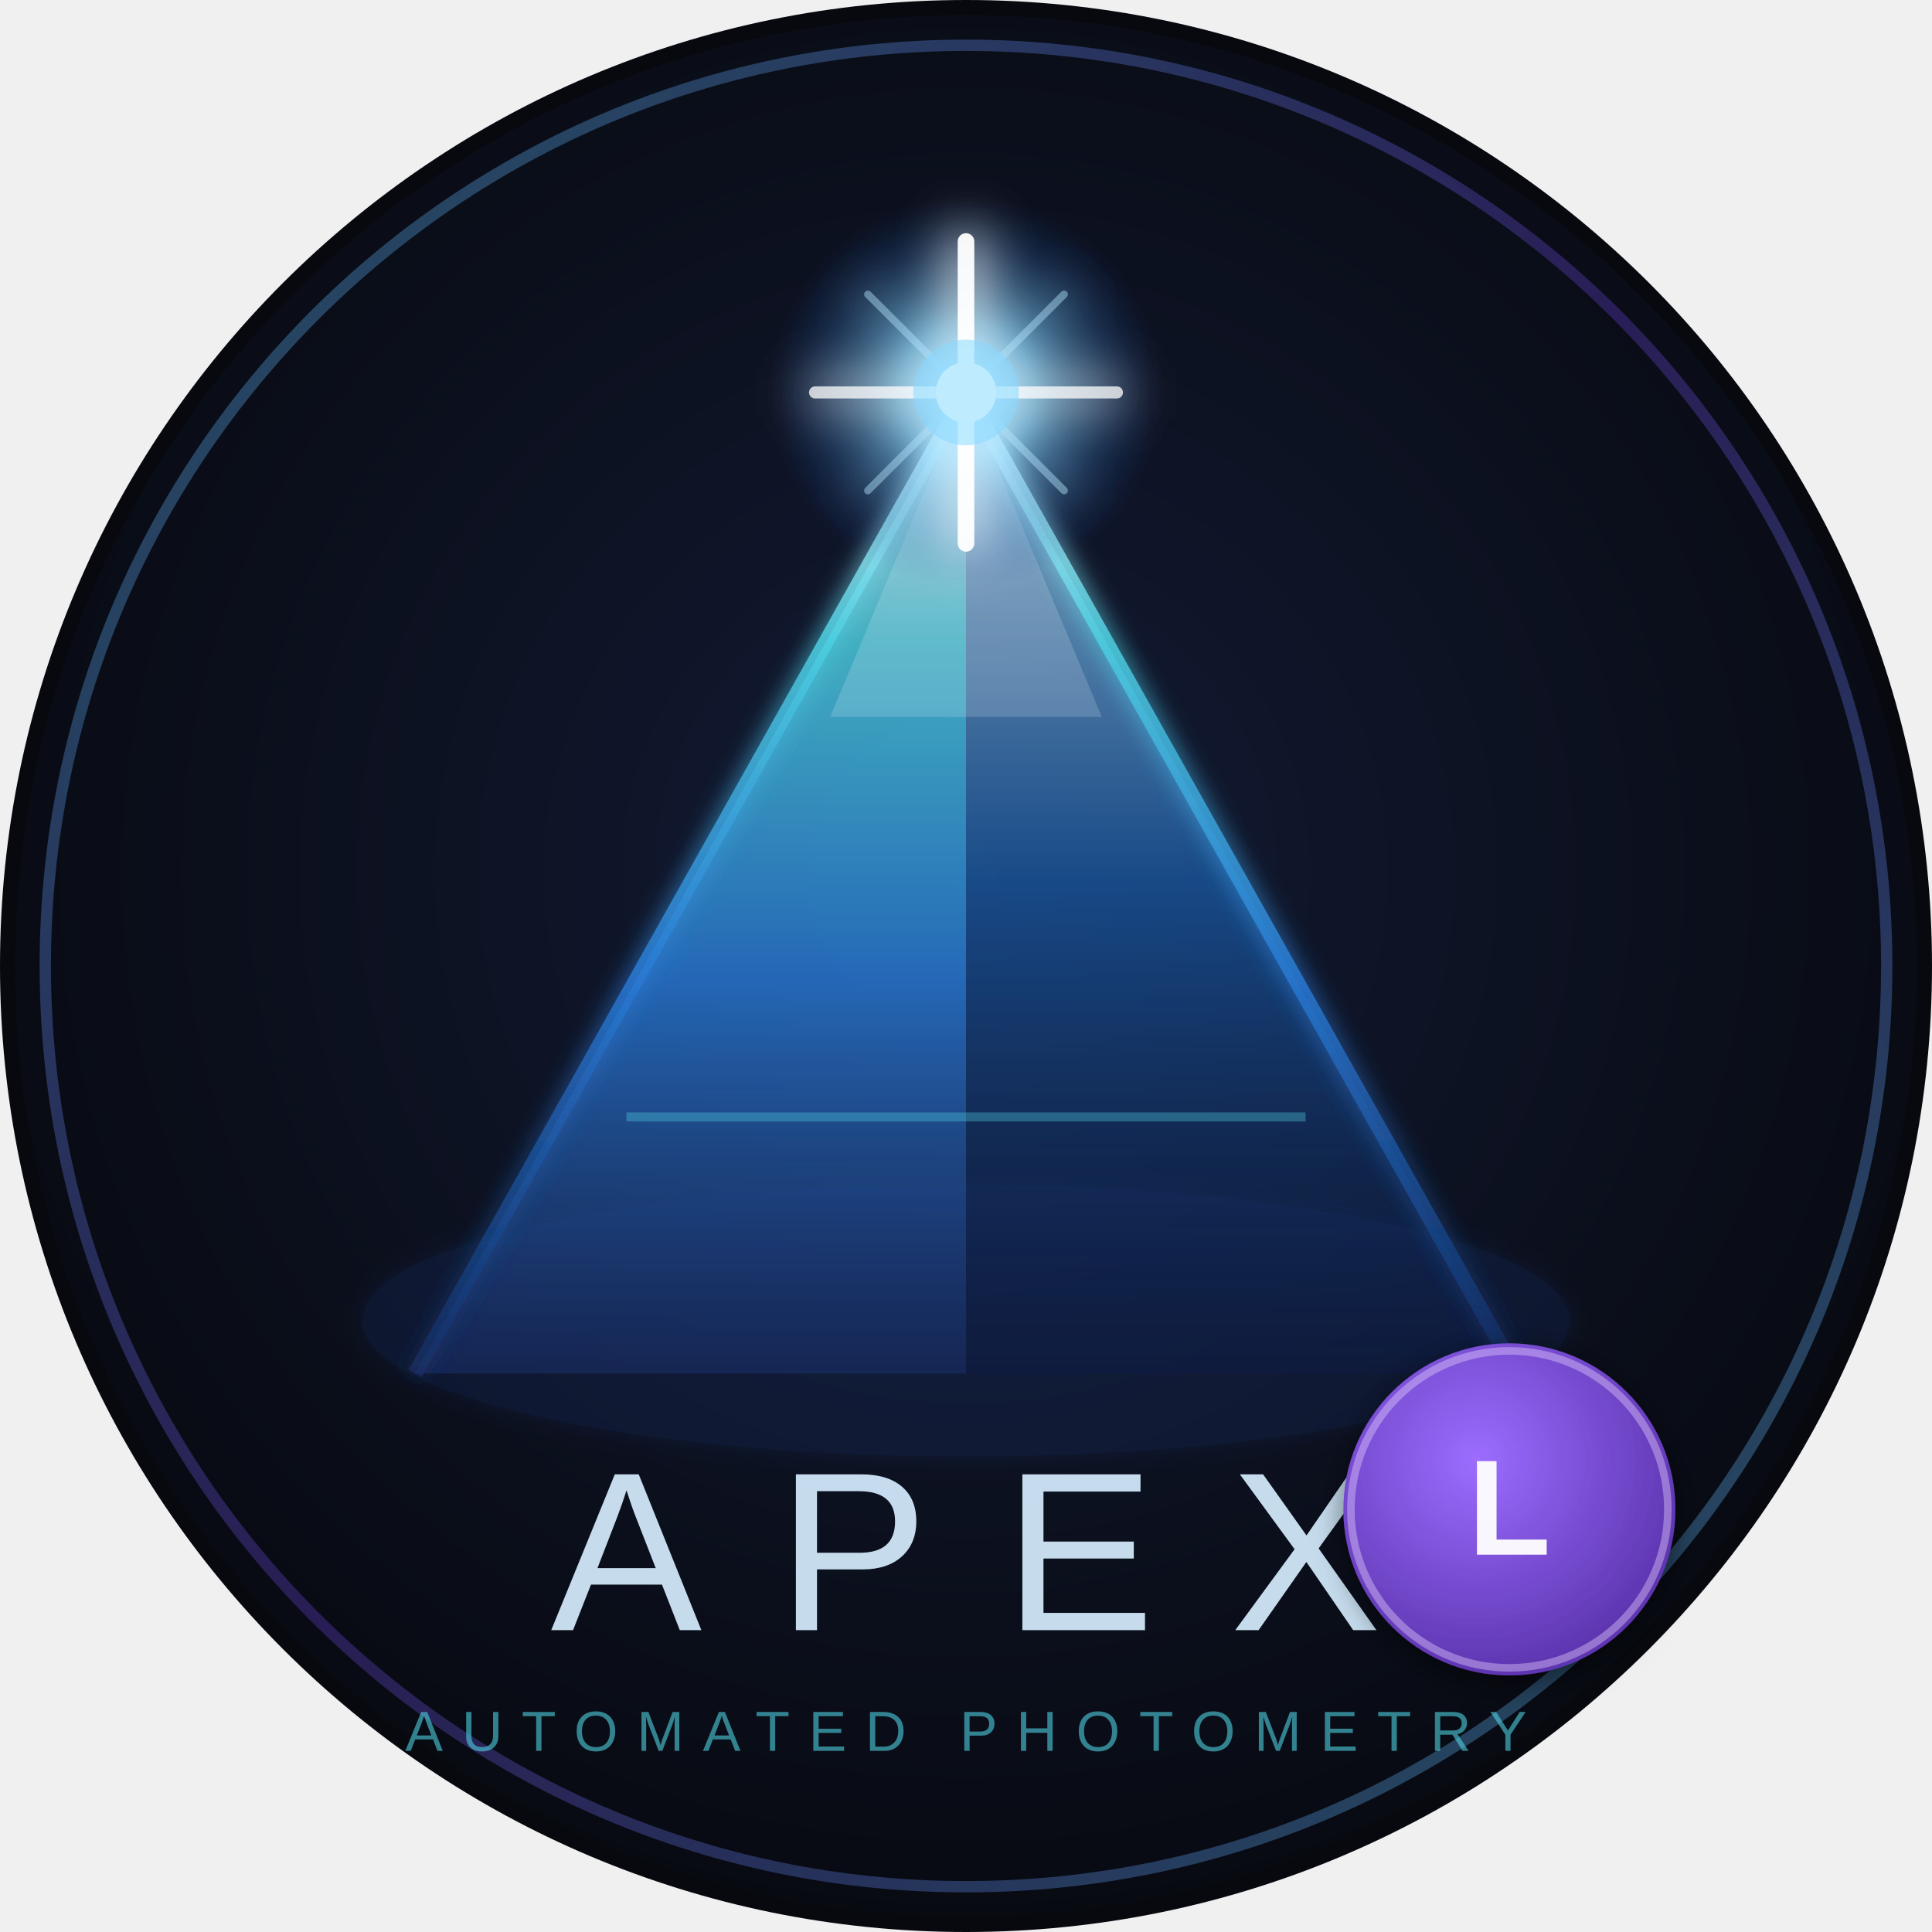
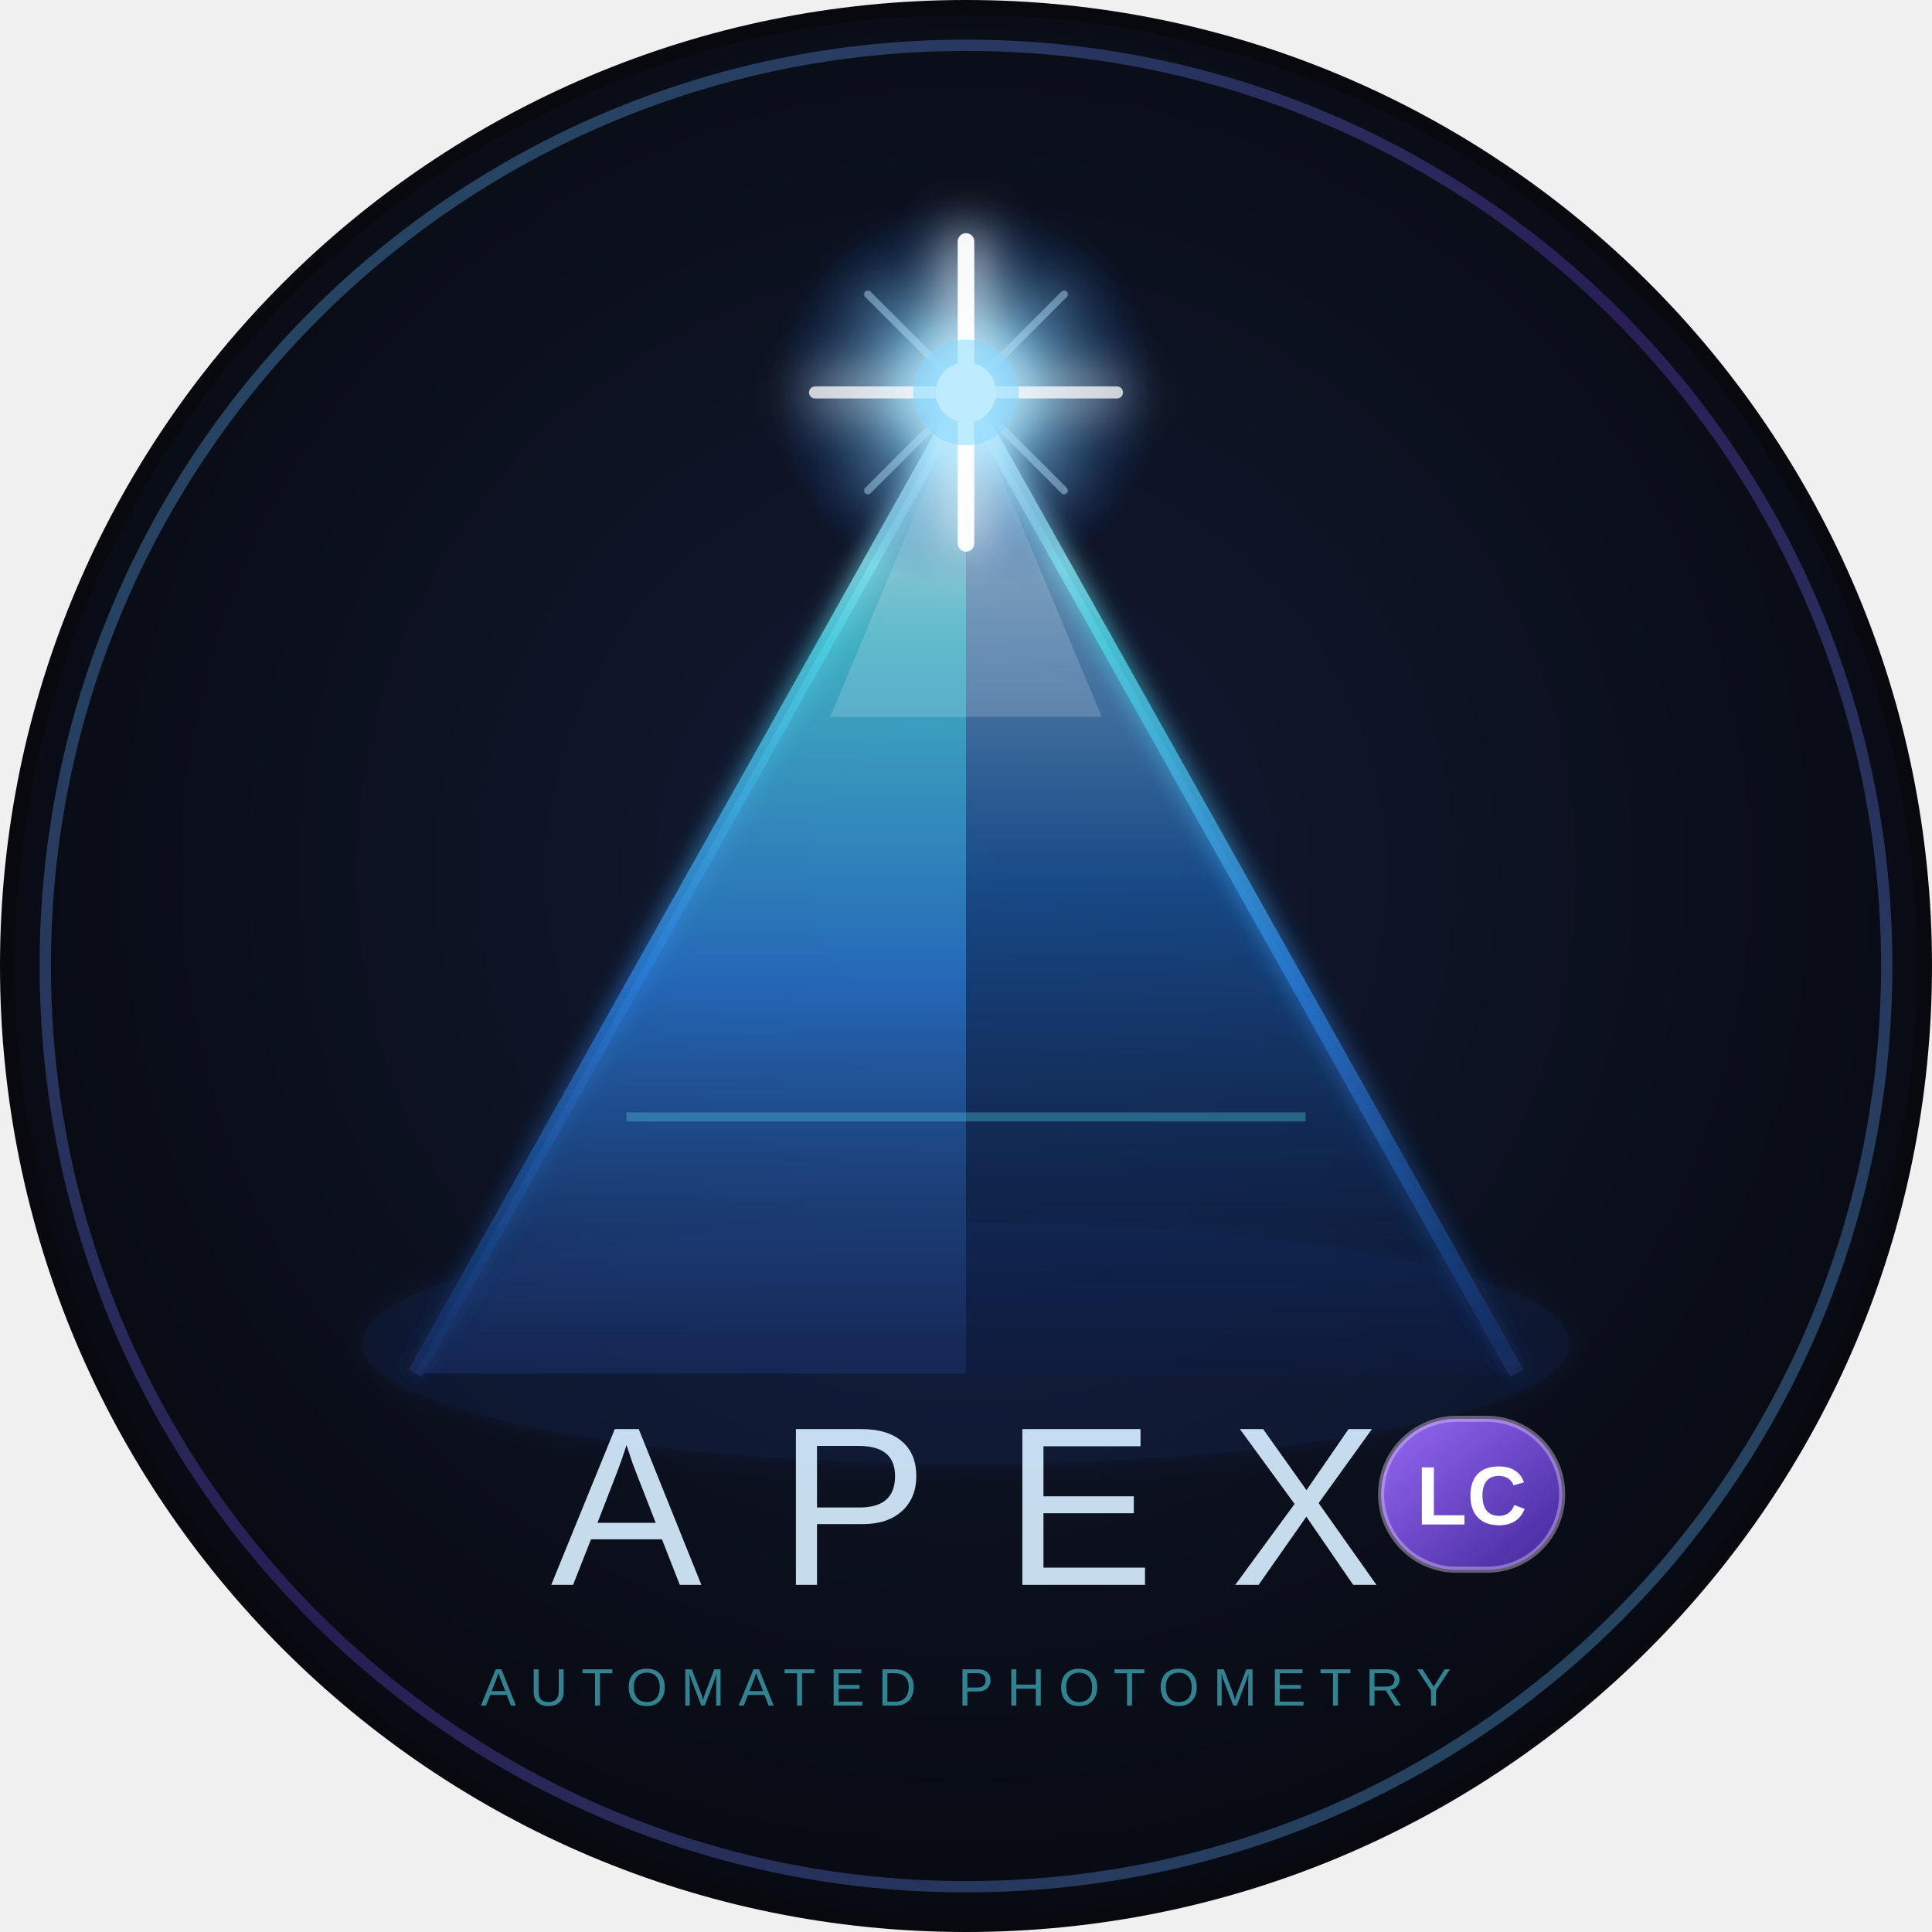
<svg xmlns="http://www.w3.org/2000/svg" viewBox="0 0 256 256" width="256" height="256">
  <defs>
    <radialGradient id="bg" cx="50%" cy="45%" r="60%">
      <stop offset="0%" stop-color="#131b35" />
      <stop offset="100%" stop-color="#07090f" />
    </radialGradient>
    <linearGradient id="mtnGrad" x1="50%" y1="100%" x2="50%" y2="0%">
      <stop offset="0%" stop-color="#1a2f6a" stop-opacity="0.7" />
      <stop offset="40%" stop-color="#2979d4" />
      <stop offset="75%" stop-color="#4dd0e1" />
      <stop offset="100%" stop-color="#e8f5ff" />
    </linearGradient>
    <linearGradient id="mtnRight" x1="50%" y1="100%" x2="50%" y2="0%">
      <stop offset="0%" stop-color="#0d1c4a" stop-opacity="0.5" />
      <stop offset="50%" stop-color="#1a5ca8" />
      <stop offset="100%" stop-color="#b3e5fc" />
    </linearGradient>
    <radialGradient id="starGlow" cx="50%" cy="50%" r="50%">
      <stop offset="0%" stop-color="#ffffff" />
      <stop offset="35%" stop-color="#80d8ff" stop-opacity="0.75" />
      <stop offset="100%" stop-color="#0d47a1" stop-opacity="0" />
    </radialGradient>
    <linearGradient id="ringGrad" x1="0%" y1="0%" x2="100%" y2="100%">
      <stop offset="0%" stop-color="#4dd0e1" stop-opacity="0.7" />
      <stop offset="50%" stop-color="#7c4dff" stop-opacity="0.5" />
      <stop offset="100%" stop-color="#4dd0e1" stop-opacity="0.7" />
    </linearGradient>
-     <radialGradient id="badgeGrad" cx="40%" cy="35%" r="65%">
+     <linearGradient id="badgeGrad" x1="0%" y1="0%" x2="100%" y2="100%">
      <stop offset="0%" stop-color="#9c6dff" />
-       <stop offset="100%" stop-color="#5e35b1" />
-     </radialGradient>
+       <stop offset="100%" stop-color="#4527a0" />
+     </linearGradient>
    <filter id="starFilter" x="-80%" y="-80%" width="260%" height="260%">
      <feGaussianBlur in="SourceGraphic" stdDeviation="3.5" result="blur" />
      <feMerge>
        <feMergeNode in="blur" />
        <feMergeNode in="blur" />
        <feMergeNode in="SourceGraphic" />
      </feMerge>
    </filter>
    <filter id="edgeGlow" x="-10%" y="-10%" width="120%" height="120%">
      <feGaussianBlur in="SourceGraphic" stdDeviation="1.5" result="blur" />
      <feMerge>
        <feMergeNode in="blur" />
        <feMergeNode in="SourceGraphic" />
      </feMerge>
    </filter>
-     <filter id="badgeShadow" x="-20%" y="-20%" width="140%" height="140%">
-       <feDropShadow dx="0" dy="1" stdDeviation="2" flood-color="#000000" flood-opacity="0.5" />
-     </filter>
    <clipPath id="clip">
      <circle cx="128" cy="128" r="122" />
    </clipPath>
  </defs>
  <circle cx="128" cy="128" r="128" fill="#07090f" />
  <circle cx="128" cy="128" r="126" fill="url(#bg)" />
  <circle cx="128" cy="128" r="122" fill="none" stroke="url(#ringGrad)" stroke-width="1.5" opacity="0.55" />
  <g clip-path="url(#clip)">
-     <ellipse cx="128" cy="175" rx="80" ry="18" fill="#1a3a8a" opacity="0.18" filter="url(#edgeGlow)" />
+     <ellipse cx="128" cy="178" rx="80" ry="16" fill="#1a3a8a" opacity="0.18" filter="url(#edgeGlow)" />
    <polygon points="128,52  55,182  128,182" fill="url(#mtnGrad)" opacity="0.82" />
    <polygon points="128,52  128,182  201,182" fill="url(#mtnRight)" opacity="0.72" />
    <polyline points="55,182 128,52 201,182" fill="none" stroke="url(#mtnGrad)" stroke-width="2" filter="url(#edgeGlow)" opacity="0.9" />
    <line x1="83" y1="148" x2="173" y2="148" stroke="#4dd0e1" stroke-width="1.2" opacity="0.35" />
    <polygon points="128,52  110,95  146,95" fill="#e8f5ff" opacity="0.18" />
    <circle cx="128" cy="52" r="26" fill="url(#starGlow)" opacity="0.85" />
    <g filter="url(#starFilter)">
      <line x1="128" y1="32" x2="128" y2="72" stroke="#ffffff" stroke-width="2.2" stroke-linecap="round" opacity="0.95" />
      <line x1="108" y1="52" x2="148" y2="52" stroke="#ffffff" stroke-width="1.6" stroke-linecap="round" opacity="0.75" />
      <line x1="115" y1="39" x2="141" y2="65" stroke="#b3e5fc" stroke-width="1" stroke-linecap="round" opacity="0.45" />
      <line x1="141" y1="39" x2="115" y2="65" stroke="#b3e5fc" stroke-width="1" stroke-linecap="round" opacity="0.45" />
      <circle cx="128" cy="52" r="4" fill="#ffffff" />
      <circle cx="128" cy="52" r="7" fill="#80d8ff" opacity="0.5" />
    </g>
  </g>
-   <text x="128" y="216" font-family="'Segoe UI', 'Helvetica Neue', Arial, sans-serif" font-size="30" font-weight="200" letter-spacing="10" fill="#d6eeff" text-anchor="middle" opacity="0.92">APEX</text>
-   <text x="128" y="232" font-family="'Segoe UI', 'Helvetica Neue', Arial, sans-serif" font-size="7.5" font-weight="300" letter-spacing="2.5" fill="#4dd0e1" text-anchor="middle" opacity="0.6">AUTOMATED PHOTOMETRY</text>
-   <circle cx="200" cy="200" r="22" fill="url(#badgeGrad)" filter="url(#badgeShadow)" />
-   <circle cx="200" cy="200" r="21" fill="none" stroke="#e8d5ff" stroke-width="1" opacity="0.4" />
-   <text x="200" y="206" font-family="'Segoe UI', 'Helvetica Neue', Arial, sans-serif" font-size="18" font-weight="600" fill="#ffffff" text-anchor="middle" opacity="0.95">L</text>
+   <text x="128" y="210" font-family="'Segoe UI', 'Helvetica Neue', Arial, sans-serif" font-size="30" font-weight="200" letter-spacing="10" fill="#d6eeff" text-anchor="middle" opacity="0.92">APEX</text>
+   <text x="128" y="226" font-family="'Segoe UI', 'Helvetica Neue', Arial, sans-serif" font-size="7" font-weight="300" letter-spacing="1.8" fill="#4dd0e1" text-anchor="middle" opacity="0.6">AUTOMATED PHOTOMETRY</text>
+   <rect x="183" y="188" width="24" height="20" rx="10" ry="10" fill="url(#badgeGrad)" opacity="0.95" />
+   <rect x="183" y="188" width="24" height="20" rx="10" ry="10" fill="none" stroke="#e8d5ff" stroke-width="0.8" opacity="0.4" />
+   <text x="195" y="202" font-family="'Segoe UI', 'Helvetica Neue', Arial, sans-serif" font-size="11" font-weight="700" fill="#ffffff" text-anchor="middle" opacity="1">LC</text>
</svg>
